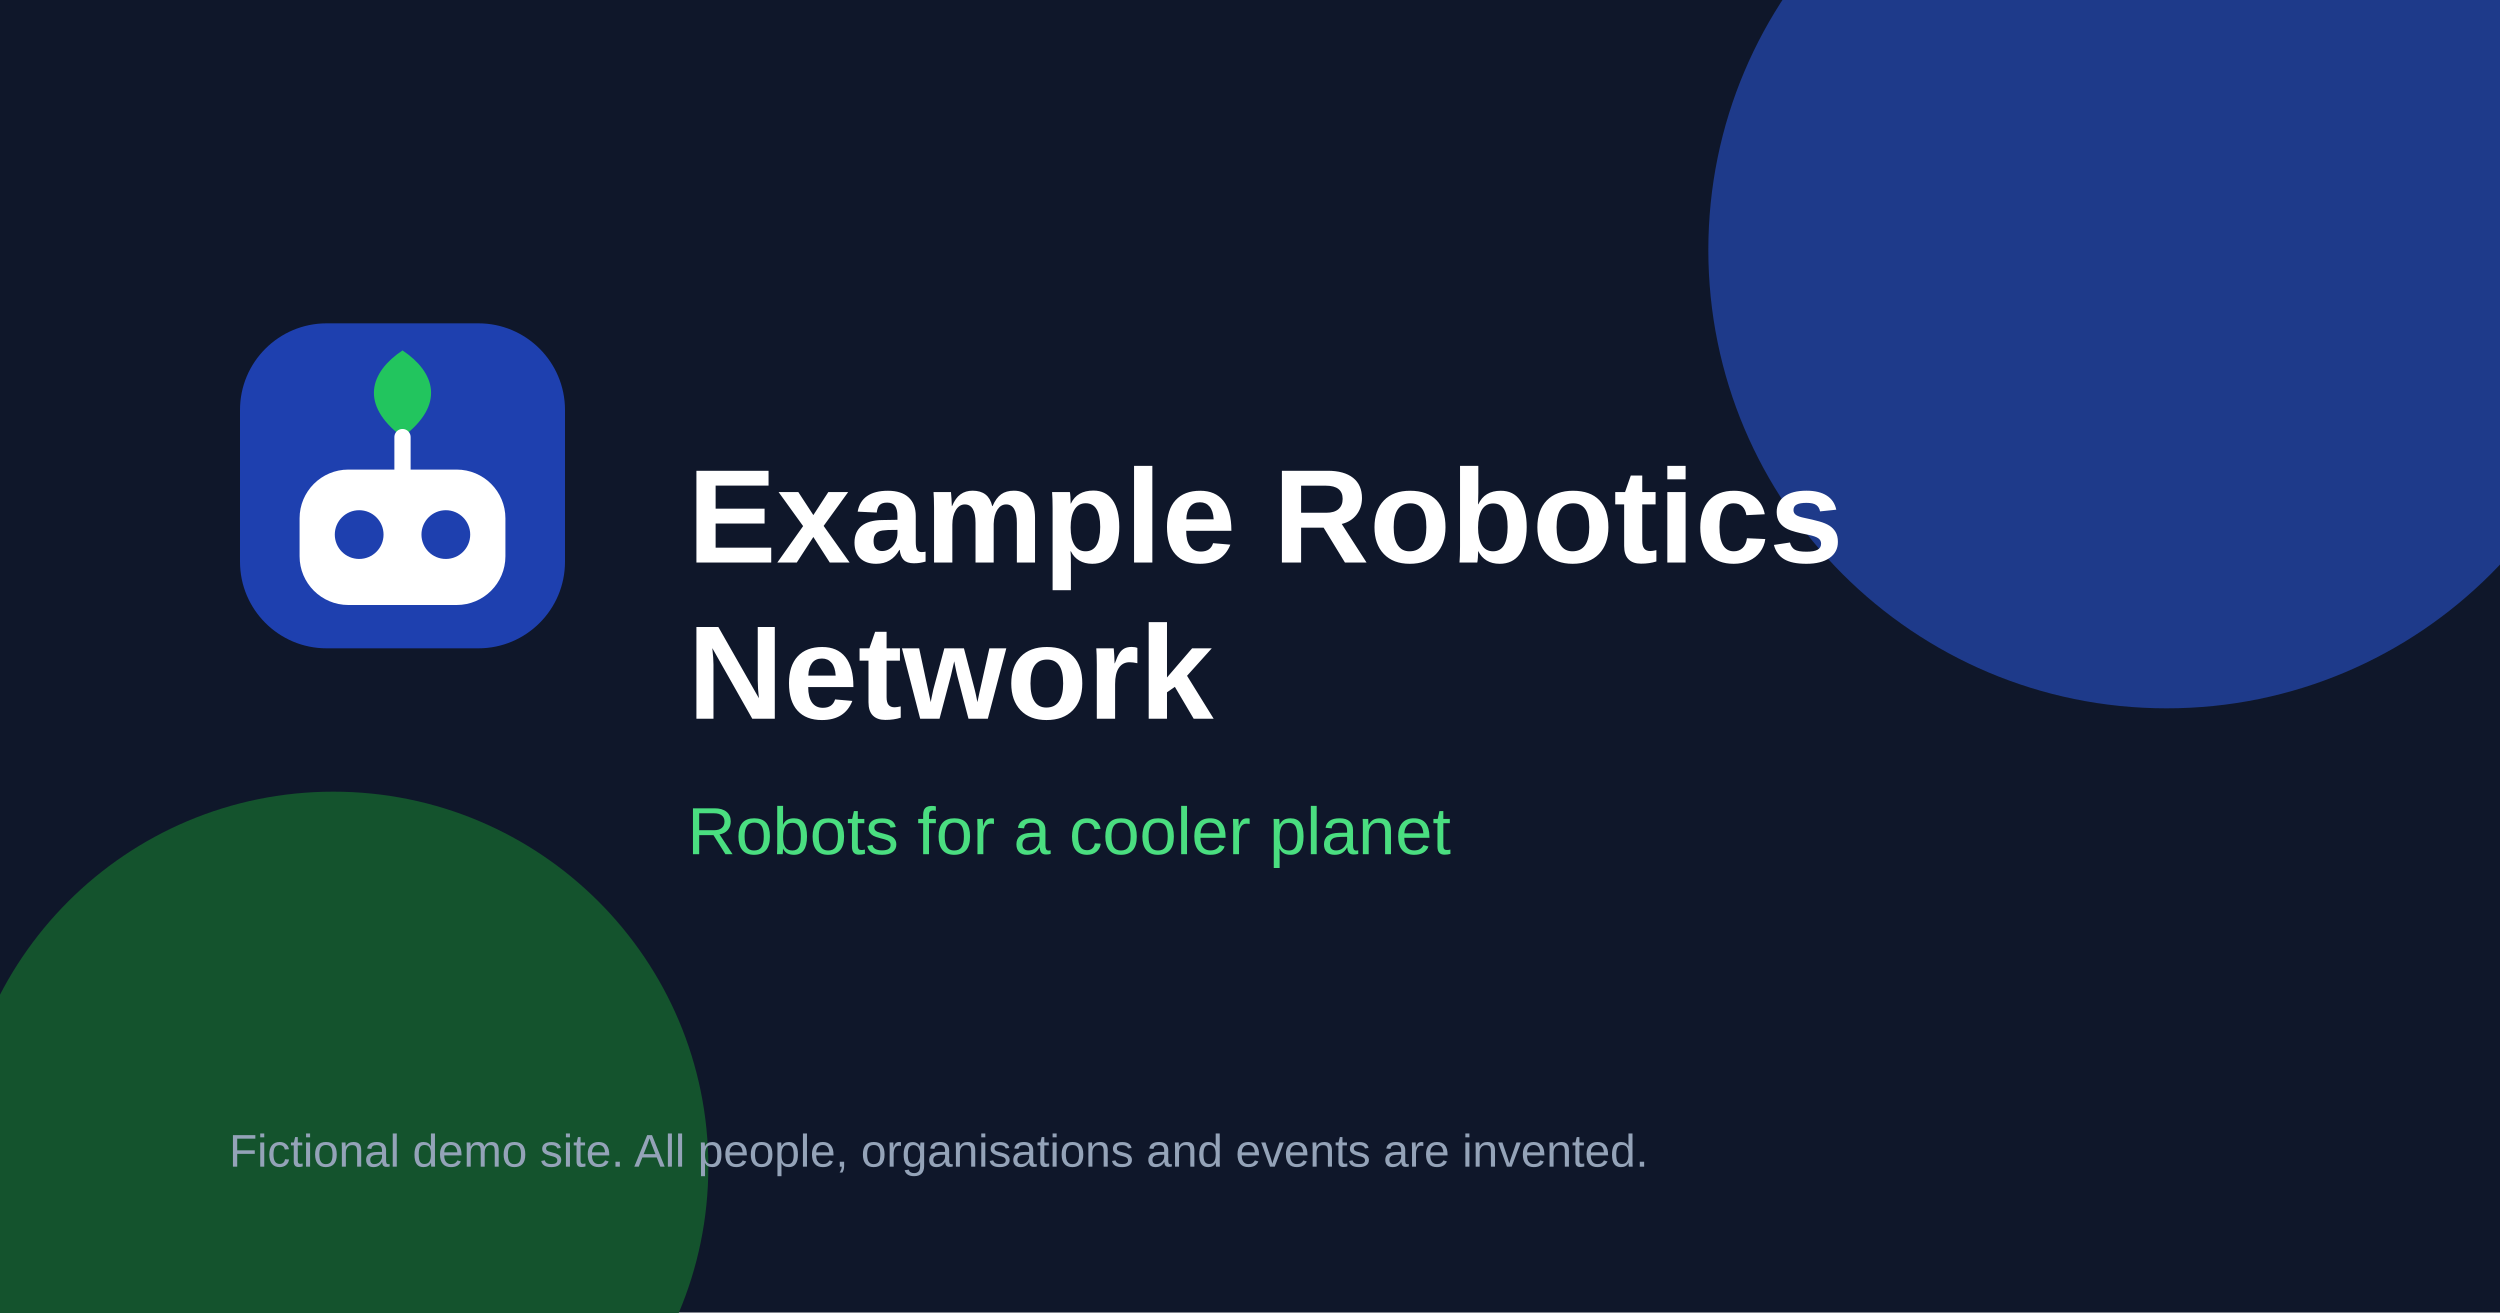
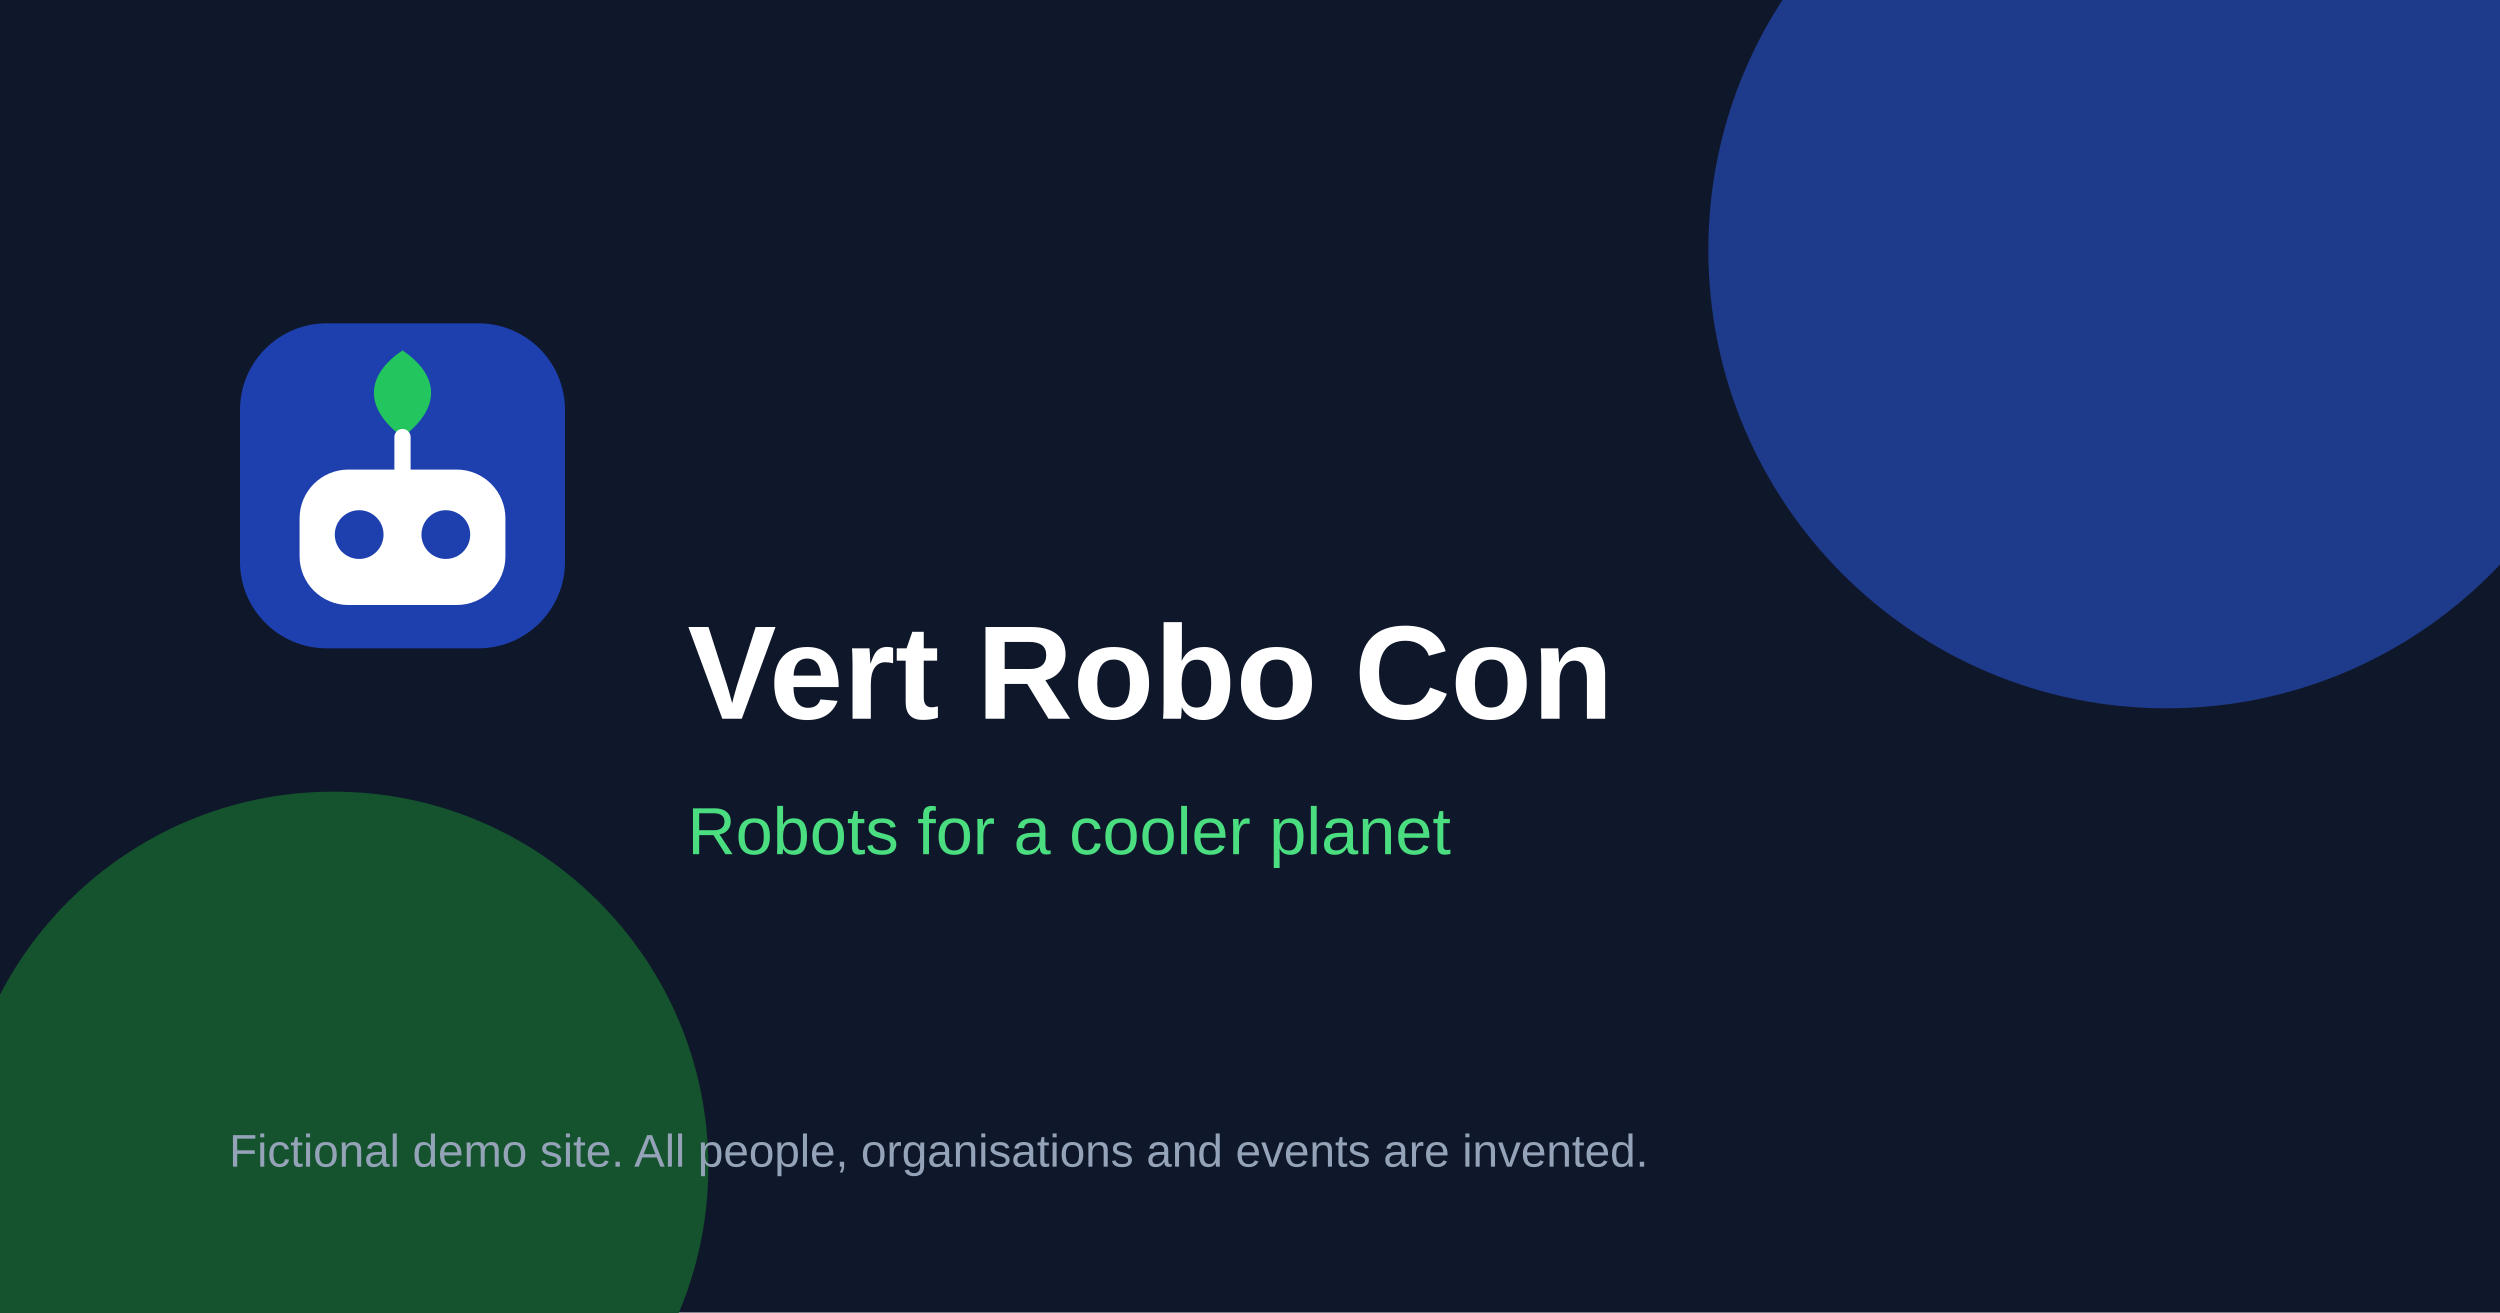
<svg xmlns="http://www.w3.org/2000/svg" viewBox="0 0 1200 630" width="1200" height="630">
  <rect width="1200" height="630" fill="#0f172a" />
  <circle cx="1040" cy="120" r="220" fill="#1e3a8a" />
  <circle cx="160" cy="560" r="180" fill="#14532d" />
  <g transform="translate(110 150) scale(2.6)">
    <rect x="2" y="2" width="60" height="60" rx="16" fill="#1e40af" />
    <path d="M32 7c6 4 8 10 0 16c-8-6-6-12 0-16z" fill="#22c55e" />
    <line x1="32" y1="23" x2="32" y2="29" stroke="#ffffff" stroke-width="3" stroke-linecap="round" />
    <rect x="13" y="29" width="38" height="25" rx="9" fill="#ffffff" />
    <circle cx="24" cy="41" r="4.5" fill="#1e40af" />
    <circle cx="40" cy="41" r="4.5" fill="#1e40af" />
  </g>
-   <text x="330" y="270" font-family="Arial, Helvetica, sans-serif" font-size="64" font-weight="700" fill="#ffffff">Example Robotics</text>
-   <text x="330" y="345" font-family="Arial, Helvetica, sans-serif" font-size="64" font-weight="700" fill="#ffffff">Network</text>
+   <text x="330" y="345" font-family="Arial, Helvetica, sans-serif" font-size="64" font-weight="700" fill="#ffffff">Vert Robo Con</text>
  <text x="330" y="410" font-family="Arial, Helvetica, sans-serif" font-size="32" fill="#4ade80">Robots for a cooler planet</text>
  <text x="110" y="560" font-family="Arial, Helvetica, sans-serif" font-size="22" fill="#94a3b8">Fictional demo site. All people, organisations and events are invented.</text>
</svg>
